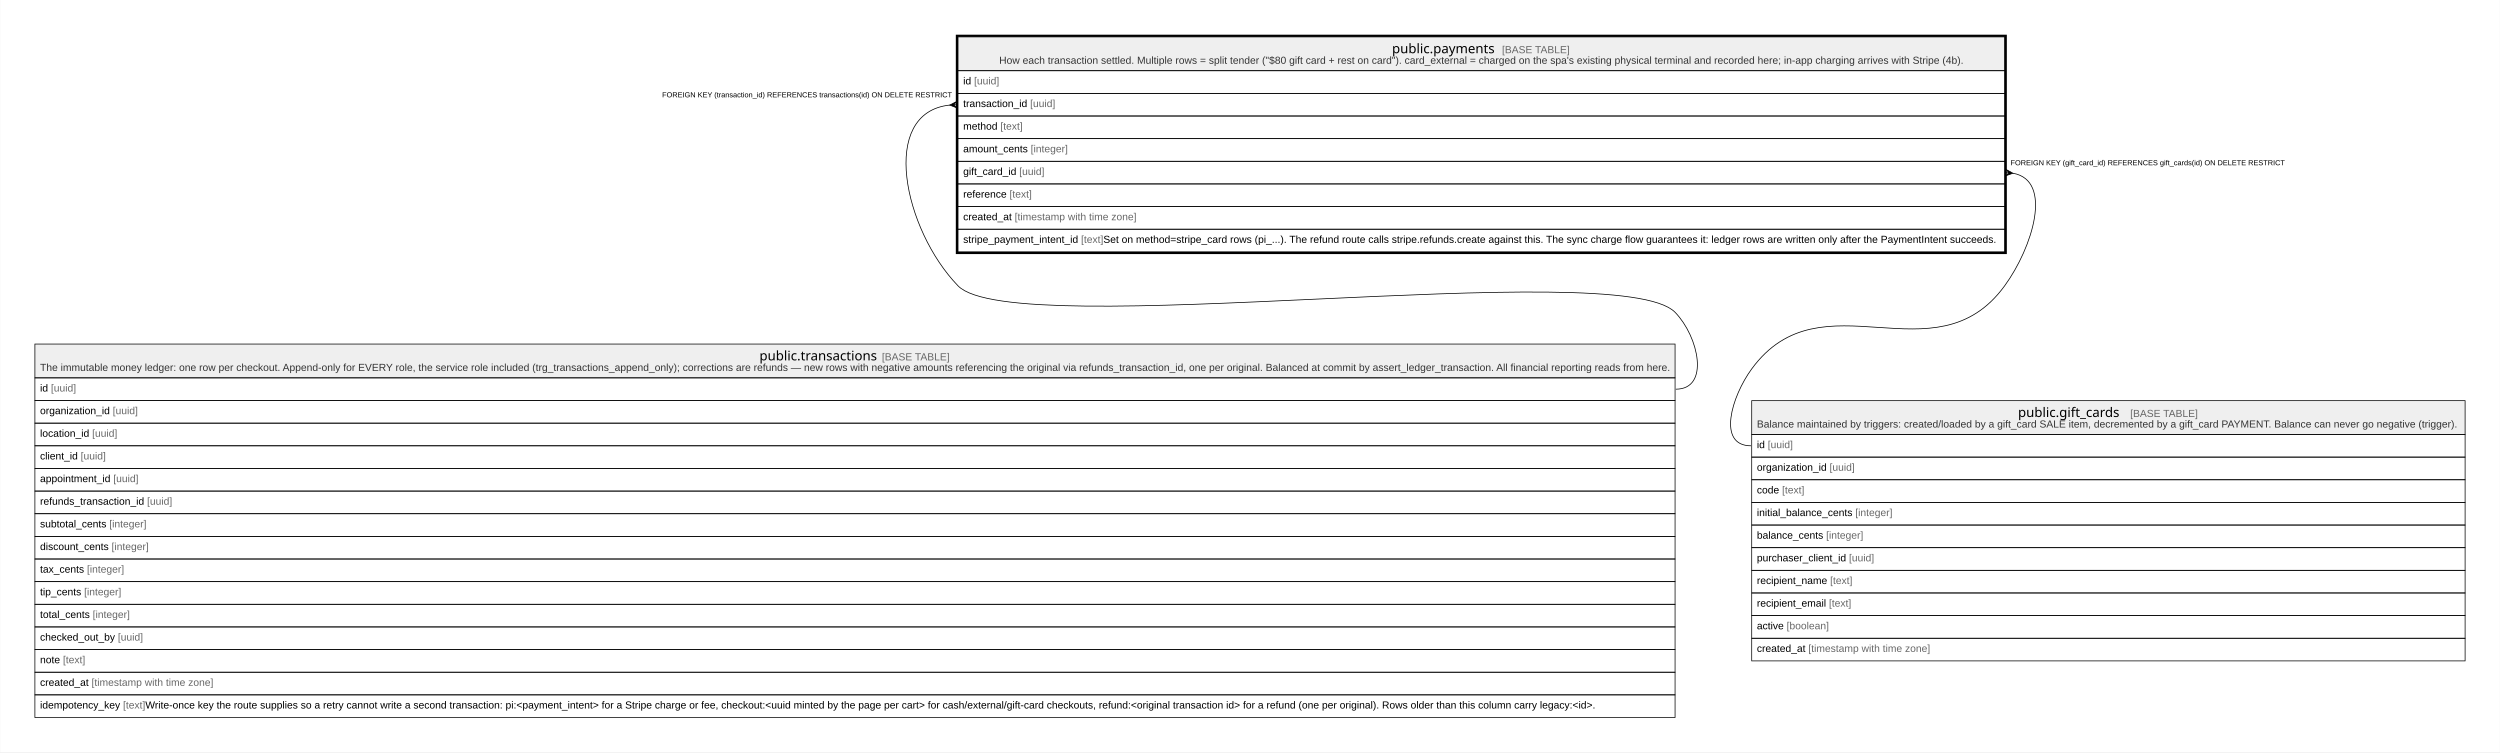
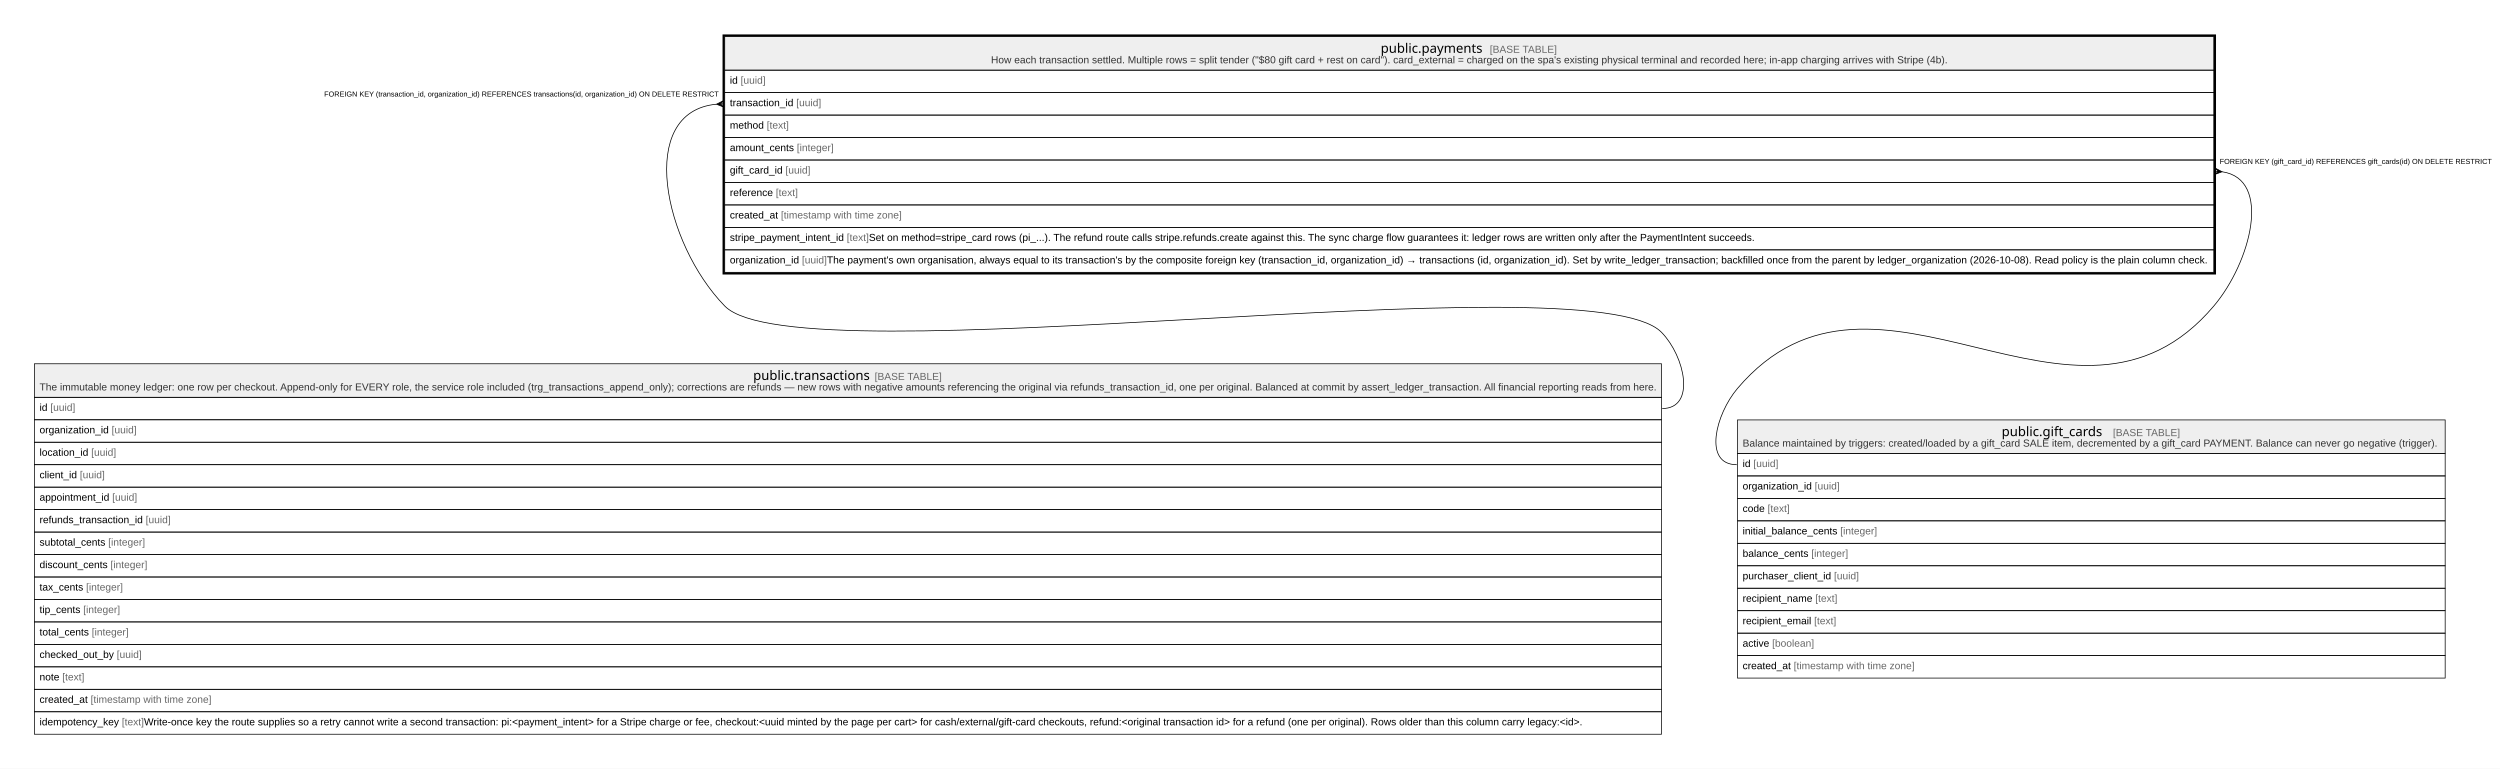
- <svg xmlns="http://www.w3.org/2000/svg" width="3400pt" height="1023pt" viewBox="0.00 0.00 3400.13 1023.20">
-   <g id="graph0" class="graph" transform="scale(1 1) rotate(0) translate(4 1019.2)">
-     <polygon fill="white" stroke="none" points="-4,4 -4,-1019.2 3396.13,-1019.2 3396.13,4 -4,4" />
+ <svg xmlns="http://www.w3.org/2000/svg" width="3428pt" height="1054pt" viewBox="0.00 0.00 3428.11 1054.00">
+   <g id="graph0" class="graph" transform="scale(1 1) rotate(0) translate(4 1050)">
+     <polygon fill="white" stroke="none" points="-4,4 -4,-1050 3424.11,-1050 3424.11,4 -4,4" />
    <g id="node1" class="node">
-       <polygon fill="#efefef" stroke="none" points="1298.9,-923 1298.9,-969 2722.57,-969 2722.57,-923 1298.9,-923" />
-       <polygon fill="none" stroke="black" points="1298.9,-923 1298.9,-969 2722.57,-969 2722.57,-923 1298.9,-923" />
-       <text text-anchor="start" x="1889.25" y="-946.8" font-family="Arial Bold" font-size="18.00">public.payments</text>
-       <text text-anchor="start" x="2007.73" y="-946.8" font-family="Arial" font-size="14.00">    </text>
-       <text text-anchor="start" x="2038.84" y="-946.8" font-family="Arial" font-size="14.00" fill="#666666">[BASE TABLE]</text>
-       <text text-anchor="start" x="1354.85" y="-932.4" font-family="Arial" font-size="14.00" fill="#333333">How each transaction settled. Multiple rows = split tender ("$80 gift card + rest on card"). card_external = charged on the spa's existing physical terminal and recorded here; in-app charging arrives with Stripe (4b).</text>
-       <polygon fill="none" stroke="black" points="1298.9,-892.2 1298.9,-923 2722.57,-923 2722.57,-892.2 1298.9,-892.2" />
-       <text text-anchor="start" x="1305.9" y="-904.4" font-family="Arial" font-size="14.00">id </text>
-       <text text-anchor="start" x="1320.68" y="-904.4" font-family="Arial" font-size="14.00" fill="#666666">[uuid]</text>
-       <polygon fill="none" stroke="black" points="1298.9,-861.4 1298.9,-892.2 2722.57,-892.2 2722.57,-861.4 1298.9,-861.4" />
-       <text text-anchor="start" x="1305.9" y="-873.6" font-family="Arial" font-size="14.00">transaction_id </text>
-       <text text-anchor="start" x="1396.95" y="-873.6" font-family="Arial" font-size="14.00" fill="#666666">[uuid]</text>
-       <polygon fill="none" stroke="black" points="1298.9,-830.6 1298.9,-861.4 2722.57,-861.4 2722.57,-830.6 1298.9,-830.6" />
-       <text text-anchor="start" x="1305.9" y="-842.8" font-family="Arial" font-size="14.00">method </text>
-       <text text-anchor="start" x="1356.48" y="-842.8" font-family="Arial" font-size="14.00" fill="#666666">[text]</text>
-       <polygon fill="none" stroke="black" points="1298.9,-799.8 1298.9,-830.6 2722.57,-830.6 2722.57,-799.8 1298.9,-799.8" />
-       <text text-anchor="start" x="1305.9" y="-812" font-family="Arial" font-size="14.00">amount_cents </text>
-       <text text-anchor="start" x="1397.73" y="-812" font-family="Arial" font-size="14.00" fill="#666666">[integer]</text>
-       <polygon fill="none" stroke="black" points="1298.9,-769 1298.9,-799.8 2722.57,-799.8 2722.57,-769 1298.9,-769" />
-       <text text-anchor="start" x="1305.9" y="-781.2" font-family="Arial" font-size="14.00">gift_card_id </text>
-       <text text-anchor="start" x="1382.16" y="-781.2" font-family="Arial" font-size="14.00" fill="#666666">[uuid]</text>
-       <polygon fill="none" stroke="black" points="1298.9,-738.2 1298.9,-769 2722.57,-769 2722.57,-738.2 1298.9,-738.2" />
-       <text text-anchor="start" x="1305.9" y="-750.4" font-family="Arial" font-size="14.00">reference </text>
-       <text text-anchor="start" x="1368.93" y="-750.4" font-family="Arial" font-size="14.00" fill="#666666">[text]</text>
-       <polygon fill="none" stroke="black" points="1298.9,-707.4 1298.9,-738.2 2722.57,-738.2 2722.57,-707.4 1298.9,-707.4" />
-       <text text-anchor="start" x="1305.9" y="-719.6" font-family="Arial" font-size="14.00">created_at </text>
-       <text text-anchor="start" x="1375.94" y="-719.6" font-family="Arial" font-size="14.00" fill="#666666">[timestamp with time zone]</text>
-       <polygon fill="none" stroke="black" points="1298.9,-676.6 1298.9,-707.4 2722.57,-707.4 2722.57,-676.6 1298.9,-676.6" />
-       <text text-anchor="start" x="1305.9" y="-688.8" font-family="Arial" font-size="14.00">stripe_payment_intent_id </text>
-       <text text-anchor="start" x="1466.22" y="-688.8" font-family="Arial" font-size="14.00" fill="#666666">[text]</text>
-       <text text-anchor="start" x="1496.56" y="-688.8" font-family="Arial" font-size="14.00"> Set on method=stripe_card rows (pi_...). The refund route calls stripe.refunds.create against this. The sync charge flow guarantees it: ledger rows are written only after the PaymentIntent succeeds.</text>
-       <polygon fill="none" stroke="black" stroke-width="3" points="1297.4,-675.1 1297.4,-970.5 2724.07,-970.5 2724.07,-675.1 1297.4,-675.1" />
+       <polygon fill="#efefef" stroke="none" points="989.78,-953.8 989.78,-999.8 3031.69,-999.8 3031.69,-953.8 989.78,-953.8" />
+       <polygon fill="none" stroke="black" points="989.78,-953.8 989.78,-999.8 3031.69,-999.8 3031.69,-953.8 989.78,-953.8" />
+       <text text-anchor="start" x="1889.25" y="-977.6" font-family="Arial Bold" font-size="18.00">public.payments</text>
+       <text text-anchor="start" x="2007.73" y="-977.6" font-family="Arial" font-size="14.00">    </text>
+       <text text-anchor="start" x="2038.84" y="-977.6" font-family="Arial" font-size="14.00" fill="#666666">[BASE TABLE]</text>
+       <text text-anchor="start" x="1354.85" y="-963.2" font-family="Arial" font-size="14.00" fill="#333333">How each transaction settled. Multiple rows = split tender ("$80 gift card + rest on card"). card_external = charged on the spa's existing physical terminal and recorded here; in-app charging arrives with Stripe (4b).</text>
+       <polygon fill="none" stroke="black" points="989.78,-923 989.78,-953.8 3031.69,-953.8 3031.69,-923 989.78,-923" />
+       <text text-anchor="start" x="996.78" y="-935.2" font-family="Arial" font-size="14.00">id </text>
+       <text text-anchor="start" x="1011.56" y="-935.2" font-family="Arial" font-size="14.00" fill="#666666">[uuid]</text>
+       <polygon fill="none" stroke="black" points="989.78,-892.2 989.78,-923 3031.69,-923 3031.69,-892.2 989.78,-892.2" />
+       <text text-anchor="start" x="996.78" y="-904.4" font-family="Arial" font-size="14.00">transaction_id </text>
+       <text text-anchor="start" x="1087.83" y="-904.4" font-family="Arial" font-size="14.00" fill="#666666">[uuid]</text>
+       <polygon fill="none" stroke="black" points="989.78,-861.4 989.78,-892.2 3031.69,-892.2 3031.69,-861.4 989.78,-861.4" />
+       <text text-anchor="start" x="996.78" y="-873.6" font-family="Arial" font-size="14.00">method </text>
+       <text text-anchor="start" x="1047.36" y="-873.6" font-family="Arial" font-size="14.00" fill="#666666">[text]</text>
+       <polygon fill="none" stroke="black" points="989.78,-830.6 989.78,-861.4 3031.69,-861.4 3031.69,-830.6 989.78,-830.6" />
+       <text text-anchor="start" x="996.78" y="-842.8" font-family="Arial" font-size="14.00">amount_cents </text>
+       <text text-anchor="start" x="1088.61" y="-842.8" font-family="Arial" font-size="14.00" fill="#666666">[integer]</text>
+       <polygon fill="none" stroke="black" points="989.78,-799.8 989.78,-830.6 3031.69,-830.6 3031.69,-799.8 989.78,-799.8" />
+       <text text-anchor="start" x="996.78" y="-812" font-family="Arial" font-size="14.00">gift_card_id </text>
+       <text text-anchor="start" x="1073.04" y="-812" font-family="Arial" font-size="14.00" fill="#666666">[uuid]</text>
+       <polygon fill="none" stroke="black" points="989.78,-769 989.78,-799.8 3031.69,-799.8 3031.69,-769 989.78,-769" />
+       <text text-anchor="start" x="996.78" y="-781.2" font-family="Arial" font-size="14.00">reference </text>
+       <text text-anchor="start" x="1059.81" y="-781.2" font-family="Arial" font-size="14.00" fill="#666666">[text]</text>
+       <polygon fill="none" stroke="black" points="989.78,-738.2 989.78,-769 3031.69,-769 3031.69,-738.2 989.78,-738.2" />
+       <text text-anchor="start" x="996.78" y="-750.4" font-family="Arial" font-size="14.00">created_at </text>
+       <text text-anchor="start" x="1066.82" y="-750.4" font-family="Arial" font-size="14.00" fill="#666666">[timestamp with time zone]</text>
+       <polygon fill="none" stroke="black" points="989.78,-707.4 989.78,-738.2 3031.69,-738.2 3031.69,-707.4 989.78,-707.4" />
+       <text text-anchor="start" x="996.78" y="-719.6" font-family="Arial" font-size="14.00">stripe_payment_intent_id </text>
+       <text text-anchor="start" x="1157.1" y="-719.6" font-family="Arial" font-size="14.00" fill="#666666">[text]</text>
+       <text text-anchor="start" x="1187.44" y="-719.6" font-family="Arial" font-size="14.00"> Set on method=stripe_card rows (pi_...). The refund route calls stripe.refunds.create against this. The sync charge flow guarantees it: ledger rows are written only after the PaymentIntent succeeds.</text>
+       <polygon fill="none" stroke="black" points="989.78,-676.6 989.78,-707.4 3031.69,-707.4 3031.69,-676.6 989.78,-676.6" />
+       <text text-anchor="start" x="996.78" y="-688.8" font-family="Arial" font-size="14.00">organization_id </text>
+       <text text-anchor="start" x="1095.62" y="-688.8" font-family="Arial" font-size="14.00" fill="#666666">[uuid]</text>
+       <text text-anchor="start" x="1129.87" y="-688.8" font-family="Arial" font-size="14.00"> The payment's own organisation, always equal to its transaction's by the composite foreign key (transaction_id, organization_id) → transactions (id, organization_id). Set by write_ledger_transaction; backfilled once from the parent by ledger_organization (2026-10-08). Read policy is the plain column check.</text>
+       <polygon fill="none" stroke="black" stroke-width="3" points="988.28,-675.1 988.28,-1001.3 3033.19,-1001.3 3033.19,-675.1 988.28,-675.1" />
    </g>
    <g id="node2" class="node">
      <polygon fill="#efefef" stroke="none" points="43.2,-505.2 43.2,-551.2 2274.27,-551.2 2274.27,-505.2 43.2,-505.2" />
      <polygon fill="none" stroke="black" points="43.2,-505.2 43.2,-551.2 2274.27,-551.2 2274.27,-505.2 43.2,-505.2" />
      <text text-anchor="start" x="1028.76" y="-529" font-family="Arial Bold" font-size="18.00">public.transactions</text>
      <text text-anchor="start" x="1164.22" y="-529" font-family="Arial" font-size="14.00">    </text>
      <text text-anchor="start" x="1195.34" y="-529" font-family="Arial" font-size="14.00" fill="#666666">[BASE TABLE]</text>
      <text text-anchor="start" x="50.2" y="-514.6" font-family="Arial" font-size="14.00" fill="#333333">The immutable money ledger: one row per checkout. Append-only for EVERY role, the service role included (trg_transactions_append_only); corrections are refunds — new rows with negative amounts referencing the original via refunds_transaction_id, one per original. Balanced at commit by assert_ledger_transaction. All financial reporting reads from here.</text>
      <polygon fill="none" stroke="black" points="43.2,-474.4 43.2,-505.2 2274.27,-505.2 2274.27,-474.4 43.2,-474.4" />
      <text text-anchor="start" x="50.2" y="-486.6" font-family="Arial" font-size="14.00">id </text>
      <text text-anchor="start" x="64.99" y="-486.6" font-family="Arial" font-size="14.00" fill="#666666">[uuid]</text>
      <polygon fill="none" stroke="black" points="43.2,-443.6 43.2,-474.4 2274.27,-474.4 2274.27,-443.6 43.2,-443.6" />
      <text text-anchor="start" x="50.2" y="-455.8" font-family="Arial" font-size="14.00">organization_id </text>
      <text text-anchor="start" x="149.05" y="-455.8" font-family="Arial" font-size="14.00" fill="#666666">[uuid]</text>
      <polygon fill="none" stroke="black" points="43.2,-412.8 43.2,-443.6 2274.27,-443.6 2274.27,-412.8 43.2,-412.8" />
      <text text-anchor="start" x="50.2" y="-425" font-family="Arial" font-size="14.00">location_id </text>
      <text text-anchor="start" x="121.03" y="-425" font-family="Arial" font-size="14.00" fill="#666666">[uuid]</text>
      <polygon fill="none" stroke="black" points="43.2,-382 43.2,-412.8 2274.27,-412.8 2274.27,-382 43.2,-382" />
      <text text-anchor="start" x="50.2" y="-394.2" font-family="Arial" font-size="14.00">client_id </text>
      <text text-anchor="start" x="105.45" y="-394.2" font-family="Arial" font-size="14.00" fill="#666666">[uuid]</text>
      <polygon fill="none" stroke="black" points="43.2,-351.2 43.2,-382 2274.27,-382 2274.27,-351.2 43.2,-351.2" />
      <text text-anchor="start" x="50.2" y="-363.4" font-family="Arial" font-size="14.00">appointment_id </text>
      <text text-anchor="start" x="149.83" y="-363.4" font-family="Arial" font-size="14.00" fill="#666666">[uuid]</text>
      <polygon fill="none" stroke="black" points="43.2,-320.4 43.2,-351.2 2274.27,-351.2 2274.27,-320.4 43.2,-320.4" />
      <text text-anchor="start" x="50.2" y="-332.6" font-family="Arial" font-size="14.00">refunds_transaction_id </text>
      <text text-anchor="start" x="195.74" y="-332.6" font-family="Arial" font-size="14.00" fill="#666666">[uuid]</text>
      <polygon fill="none" stroke="black" points="43.2,-289.6 43.2,-320.4 2274.27,-320.4 2274.27,-289.6 43.2,-289.6" />
      <text text-anchor="start" x="50.2" y="-301.8" font-family="Arial" font-size="14.00">subtotal_cents </text>
      <text text-anchor="start" x="144.37" y="-301.8" font-family="Arial" font-size="14.00" fill="#666666">[integer]</text>
      <polygon fill="none" stroke="black" points="43.2,-258.8 43.2,-289.6 2274.27,-289.6 2274.27,-258.8 43.2,-258.8" />
      <text text-anchor="start" x="50.2" y="-271" font-family="Arial" font-size="14.00">discount_cents </text>
      <text text-anchor="start" x="147.48" y="-271" font-family="Arial" font-size="14.00" fill="#666666">[integer]</text>
      <polygon fill="none" stroke="black" points="43.2,-228 43.2,-258.8 2274.27,-258.8 2274.27,-228 43.2,-228" />
      <text text-anchor="start" x="50.2" y="-240.2" font-family="Arial" font-size="14.00">tax_cents </text>
      <text text-anchor="start" x="114.01" y="-240.2" font-family="Arial" font-size="14.00" fill="#666666">[integer]</text>
      <polygon fill="none" stroke="black" points="43.2,-197.2 43.2,-228 2274.27,-228 2274.27,-197.2 43.2,-197.2" />
      <text text-anchor="start" x="50.2" y="-209.4" font-family="Arial" font-size="14.00">tip_cents </text>
      <text text-anchor="start" x="110.12" y="-209.4" font-family="Arial" font-size="14.00" fill="#666666">[integer]</text>
      <polygon fill="none" stroke="black" points="43.2,-166.4 43.2,-197.2 2274.27,-197.2 2274.27,-166.4 43.2,-166.4" />
      <text text-anchor="start" x="50.2" y="-178.6" font-family="Arial" font-size="14.00">total_cents </text>
      <text text-anchor="start" x="121.8" y="-178.6" font-family="Arial" font-size="14.00" fill="#666666">[integer]</text>
      <polygon fill="none" stroke="black" points="43.2,-135.6 43.2,-166.4 2274.27,-166.4 2274.27,-135.6 43.2,-135.6" />
      <text text-anchor="start" x="50.2" y="-147.8" font-family="Arial" font-size="14.00">checked_out_by </text>
      <text text-anchor="start" x="156.05" y="-147.8" font-family="Arial" font-size="14.00" fill="#666666">[uuid]</text>
      <polygon fill="none" stroke="black" points="43.2,-104.8 43.2,-135.6 2274.27,-135.6 2274.27,-104.8 43.2,-104.8" />
      <text text-anchor="start" x="50.2" y="-117" font-family="Arial" font-size="14.00">note </text>
      <text text-anchor="start" x="81.34" y="-117" font-family="Arial" font-size="14.00" fill="#666666">[text]</text>
      <polygon fill="none" stroke="black" points="43.2,-74 43.2,-104.8 2274.27,-104.8 2274.27,-74 43.2,-74" />
      <text text-anchor="start" x="50.2" y="-86.2" font-family="Arial" font-size="14.00">created_at </text>
      <text text-anchor="start" x="120.25" y="-86.2" font-family="Arial" font-size="14.00" fill="#666666">[timestamp with time zone]</text>
      <polygon fill="none" stroke="black" points="43.2,-43.2 43.2,-74 2274.27,-74 2274.27,-43.2 43.2,-43.2" />
      <text text-anchor="start" x="50.2" y="-55.4" font-family="Arial" font-size="14.00">idempotency_key </text>
      <text text-anchor="start" x="163.04" y="-55.4" font-family="Arial" font-size="14.00" fill="#666666">[text]</text>
      <text text-anchor="start" x="193.39" y="-55.4" font-family="Arial" font-size="14.00"> Write-once key the route supplies so a retry cannot write a second transaction: pi:&lt;payment_intent&gt; for a Stripe charge or fee, checkout:&lt;uuid minted by the page per cart&gt; for cash/external/gift-card checkouts, refund:&lt;original transaction id&gt; for a refund (one per original). Rows older than this column carry legacy:&lt;id&gt;.</text>
    </g>
    <g id="edge1" class="edge">
-       <path fill="none" stroke="black" d="M1287.75,-876.29C1190.64,-866.08 1225.2,-706.56 1298.9,-630.4 1374.31,-552.47 2198.64,-672.13 2274.27,-594.4 2306.69,-561.08 2321.76,-489.8 2275.27,-489.8" />
-       <polygon fill="black" stroke="black" points="1287.58,-876.28 1297.33,-881.28 1292.9,-876.55 1297.23,-876.77 1297.23,-876.77 1297.23,-876.77 1292.9,-876.55 1297.79,-872.29 1287.58,-876.28" />
-       <text text-anchor="start" x="896.36" y="-886.8" font-family="Arial" font-size="10.00">FOREIGN KEY (transaction_id) REFERENCES transactions(id) ON DELETE RESTRICT</text>
+       <path fill="none" stroke="black" d="M978.36,-907.12C867.85,-896.61 906.25,-715.99 989.78,-630.4 1089.49,-528.22 2174.24,-696.29 2274.27,-594.4 2306.83,-561.22 2321.76,-489.8 2275.27,-489.8" />
+       <polygon fill="black" stroke="black" points="978.45,-907.12 988.23,-912.08 983.78,-907.37 988.11,-907.57 988.11,-907.57 988.11,-907.57 983.78,-907.37 988.65,-903.09 978.45,-907.12" />
+       <text text-anchor="start" x="440.47" y="-917.6" font-family="Arial" font-size="10.00">FOREIGN KEY (transaction_id, organization_id) REFERENCES transactions(id, organization_id) ON DELETE RESTRICT</text>
    </g>
    <g id="node3" class="node">
      <polygon fill="#efefef" stroke="none" points="2378.53,-428.2 2378.53,-474.2 3348.93,-474.2 3348.93,-428.2 2378.53,-428.2" />
      <polygon fill="none" stroke="black" points="2378.53,-428.2 2378.53,-474.2 3348.93,-474.2 3348.93,-428.2 2378.53,-428.2" />
      <text text-anchor="start" x="2740.76" y="-452" font-family="Arial Bold" font-size="18.00">public.gift_cards</text>
      <text text-anchor="start" x="2862.22" y="-452" font-family="Arial" font-size="14.00">    </text>
      <text text-anchor="start" x="2893.34" y="-452" font-family="Arial" font-size="14.00" fill="#666666">[BASE TABLE]</text>
      <text text-anchor="start" x="2385.53" y="-437.6" font-family="Arial" font-size="14.00" fill="#333333">Balance maintained by triggers: created/loaded by a gift_card SALE item, decremented by a gift_card PAYMENT. Balance can never go negative (trigger).</text>
      <polygon fill="none" stroke="black" points="2378.53,-397.4 2378.53,-428.2 3348.93,-428.2 3348.93,-397.4 2378.53,-397.4" />
      <text text-anchor="start" x="2385.53" y="-409.6" font-family="Arial" font-size="14.00">id </text>
      <text text-anchor="start" x="2400.32" y="-409.6" font-family="Arial" font-size="14.00" fill="#666666">[uuid]</text>
      <polygon fill="none" stroke="black" points="2378.53,-366.6 2378.53,-397.4 3348.93,-397.4 3348.93,-366.6 2378.53,-366.6" />
      <text text-anchor="start" x="2385.53" y="-378.8" font-family="Arial" font-size="14.00">organization_id </text>
      <text text-anchor="start" x="2484.38" y="-378.8" font-family="Arial" font-size="14.00" fill="#666666">[uuid]</text>
      <polygon fill="none" stroke="black" points="2378.53,-335.8 2378.53,-366.6 3348.93,-366.6 3348.93,-335.8 2378.53,-335.8" />
      <text text-anchor="start" x="2385.53" y="-348" font-family="Arial" font-size="14.00">code </text>
      <text text-anchor="start" x="2419.78" y="-348" font-family="Arial" font-size="14.00" fill="#666666">[text]</text>
      <polygon fill="none" stroke="black" points="2378.53,-305 2378.53,-335.8 3348.93,-335.8 3348.93,-305 2378.53,-305" />
      <text text-anchor="start" x="2385.53" y="-317.2" font-family="Arial" font-size="14.00">initial_balance_cents </text>
      <text text-anchor="start" x="2519.4" y="-317.2" font-family="Arial" font-size="14.00" fill="#666666">[integer]</text>
      <polygon fill="none" stroke="black" points="2378.53,-274.2 2378.53,-305 3348.93,-305 3348.93,-274.2 2378.53,-274.2" />
      <text text-anchor="start" x="2385.53" y="-286.4" font-family="Arial" font-size="14.00">balance_cents </text>
      <text text-anchor="start" x="2479.71" y="-286.4" font-family="Arial" font-size="14.00" fill="#666666">[integer]</text>
      <polygon fill="none" stroke="black" points="2378.53,-243.4 2378.53,-274.2 3348.93,-274.2 3348.93,-243.4 2378.53,-243.4" />
      <text text-anchor="start" x="2385.53" y="-255.6" font-family="Arial" font-size="14.00">purchaser_client_id </text>
      <text text-anchor="start" x="2510.83" y="-255.6" font-family="Arial" font-size="14.00" fill="#666666">[uuid]</text>
      <polygon fill="none" stroke="black" points="2378.53,-212.6 2378.53,-243.4 3348.93,-243.4 3348.93,-212.6 2378.53,-212.6" />
      <text text-anchor="start" x="2385.53" y="-224.8" font-family="Arial" font-size="14.00">recipient_name </text>
      <text text-anchor="start" x="2485.14" y="-224.8" font-family="Arial" font-size="14.00" fill="#666666">[text]</text>
      <polygon fill="none" stroke="black" points="2378.53,-181.8 2378.53,-212.6 3348.93,-212.6 3348.93,-181.8 2378.53,-181.8" />
      <text text-anchor="start" x="2385.53" y="-194" font-family="Arial" font-size="14.00">recipient_email </text>
      <text text-anchor="start" x="2483.58" y="-194" font-family="Arial" font-size="14.00" fill="#666666">[text]</text>
      <polygon fill="none" stroke="black" points="2378.53,-151 2378.53,-181.8 3348.93,-181.8 3348.93,-151 2378.53,-151" />
      <text text-anchor="start" x="2385.53" y="-163.2" font-family="Arial" font-size="14.00">active </text>
      <text text-anchor="start" x="2425.99" y="-163.2" font-family="Arial" font-size="14.00" fill="#666666">[boolean]</text>
      <polygon fill="none" stroke="black" points="2378.53,-120.2 2378.53,-151 3348.93,-151 3348.93,-120.2 2378.53,-120.2" />
      <text text-anchor="start" x="2385.53" y="-132.4" font-family="Arial" font-size="14.00">created_at </text>
      <text text-anchor="start" x="2455.58" y="-132.4" font-family="Arial" font-size="14.00" fill="#666666">[timestamp with time zone]</text>
    </g>
    <g id="edge2" class="edge">
-       <path fill="none" stroke="black" d="M2733.94,-783.54C2788.8,-773.74 2760.69,-682.68 2722.57,-630.4 2627.75,-500.35 2473.55,-647.3 2378.53,-517.4 2351.09,-479.88 2331.04,-412.8 2377.53,-412.8" />
-       <polygon fill="black" stroke="black" points="2733.87,-783.54 2723.53,-779.89 2728.55,-783.99 2724.24,-784.34 2724.24,-784.34 2724.24,-784.34 2728.55,-783.99 2724.28,-788.86 2733.87,-783.54" />
-       <text text-anchor="start" x="2730.57" y="-794.4" font-family="Arial" font-size="10.00">FOREIGN KEY (gift_card_id) REFERENCES gift_cards(id) ON DELETE RESTRICT</text>
+       <path fill="none" stroke="black" d="M3043.09,-814.48C3112.08,-804.35 3082.37,-690.27 3031.69,-630.4 2841.35,-405.54 2569.34,-741.87 2378.53,-517.4 2348.42,-481.98 2331.04,-412.8 2377.53,-412.8" />
+       <polygon fill="black" stroke="black" points="3043,-814.48 3032.71,-810.69 3037.68,-814.85 3033.36,-815.15 3033.36,-815.15 3033.36,-815.15 3037.68,-814.85 3033.34,-819.67 3043,-814.48" />
+       <text text-anchor="start" x="3039.69" y="-825.2" font-family="Arial" font-size="10.00">FOREIGN KEY (gift_card_id) REFERENCES gift_cards(id) ON DELETE RESTRICT</text>
    </g>
  </g>
</svg>
